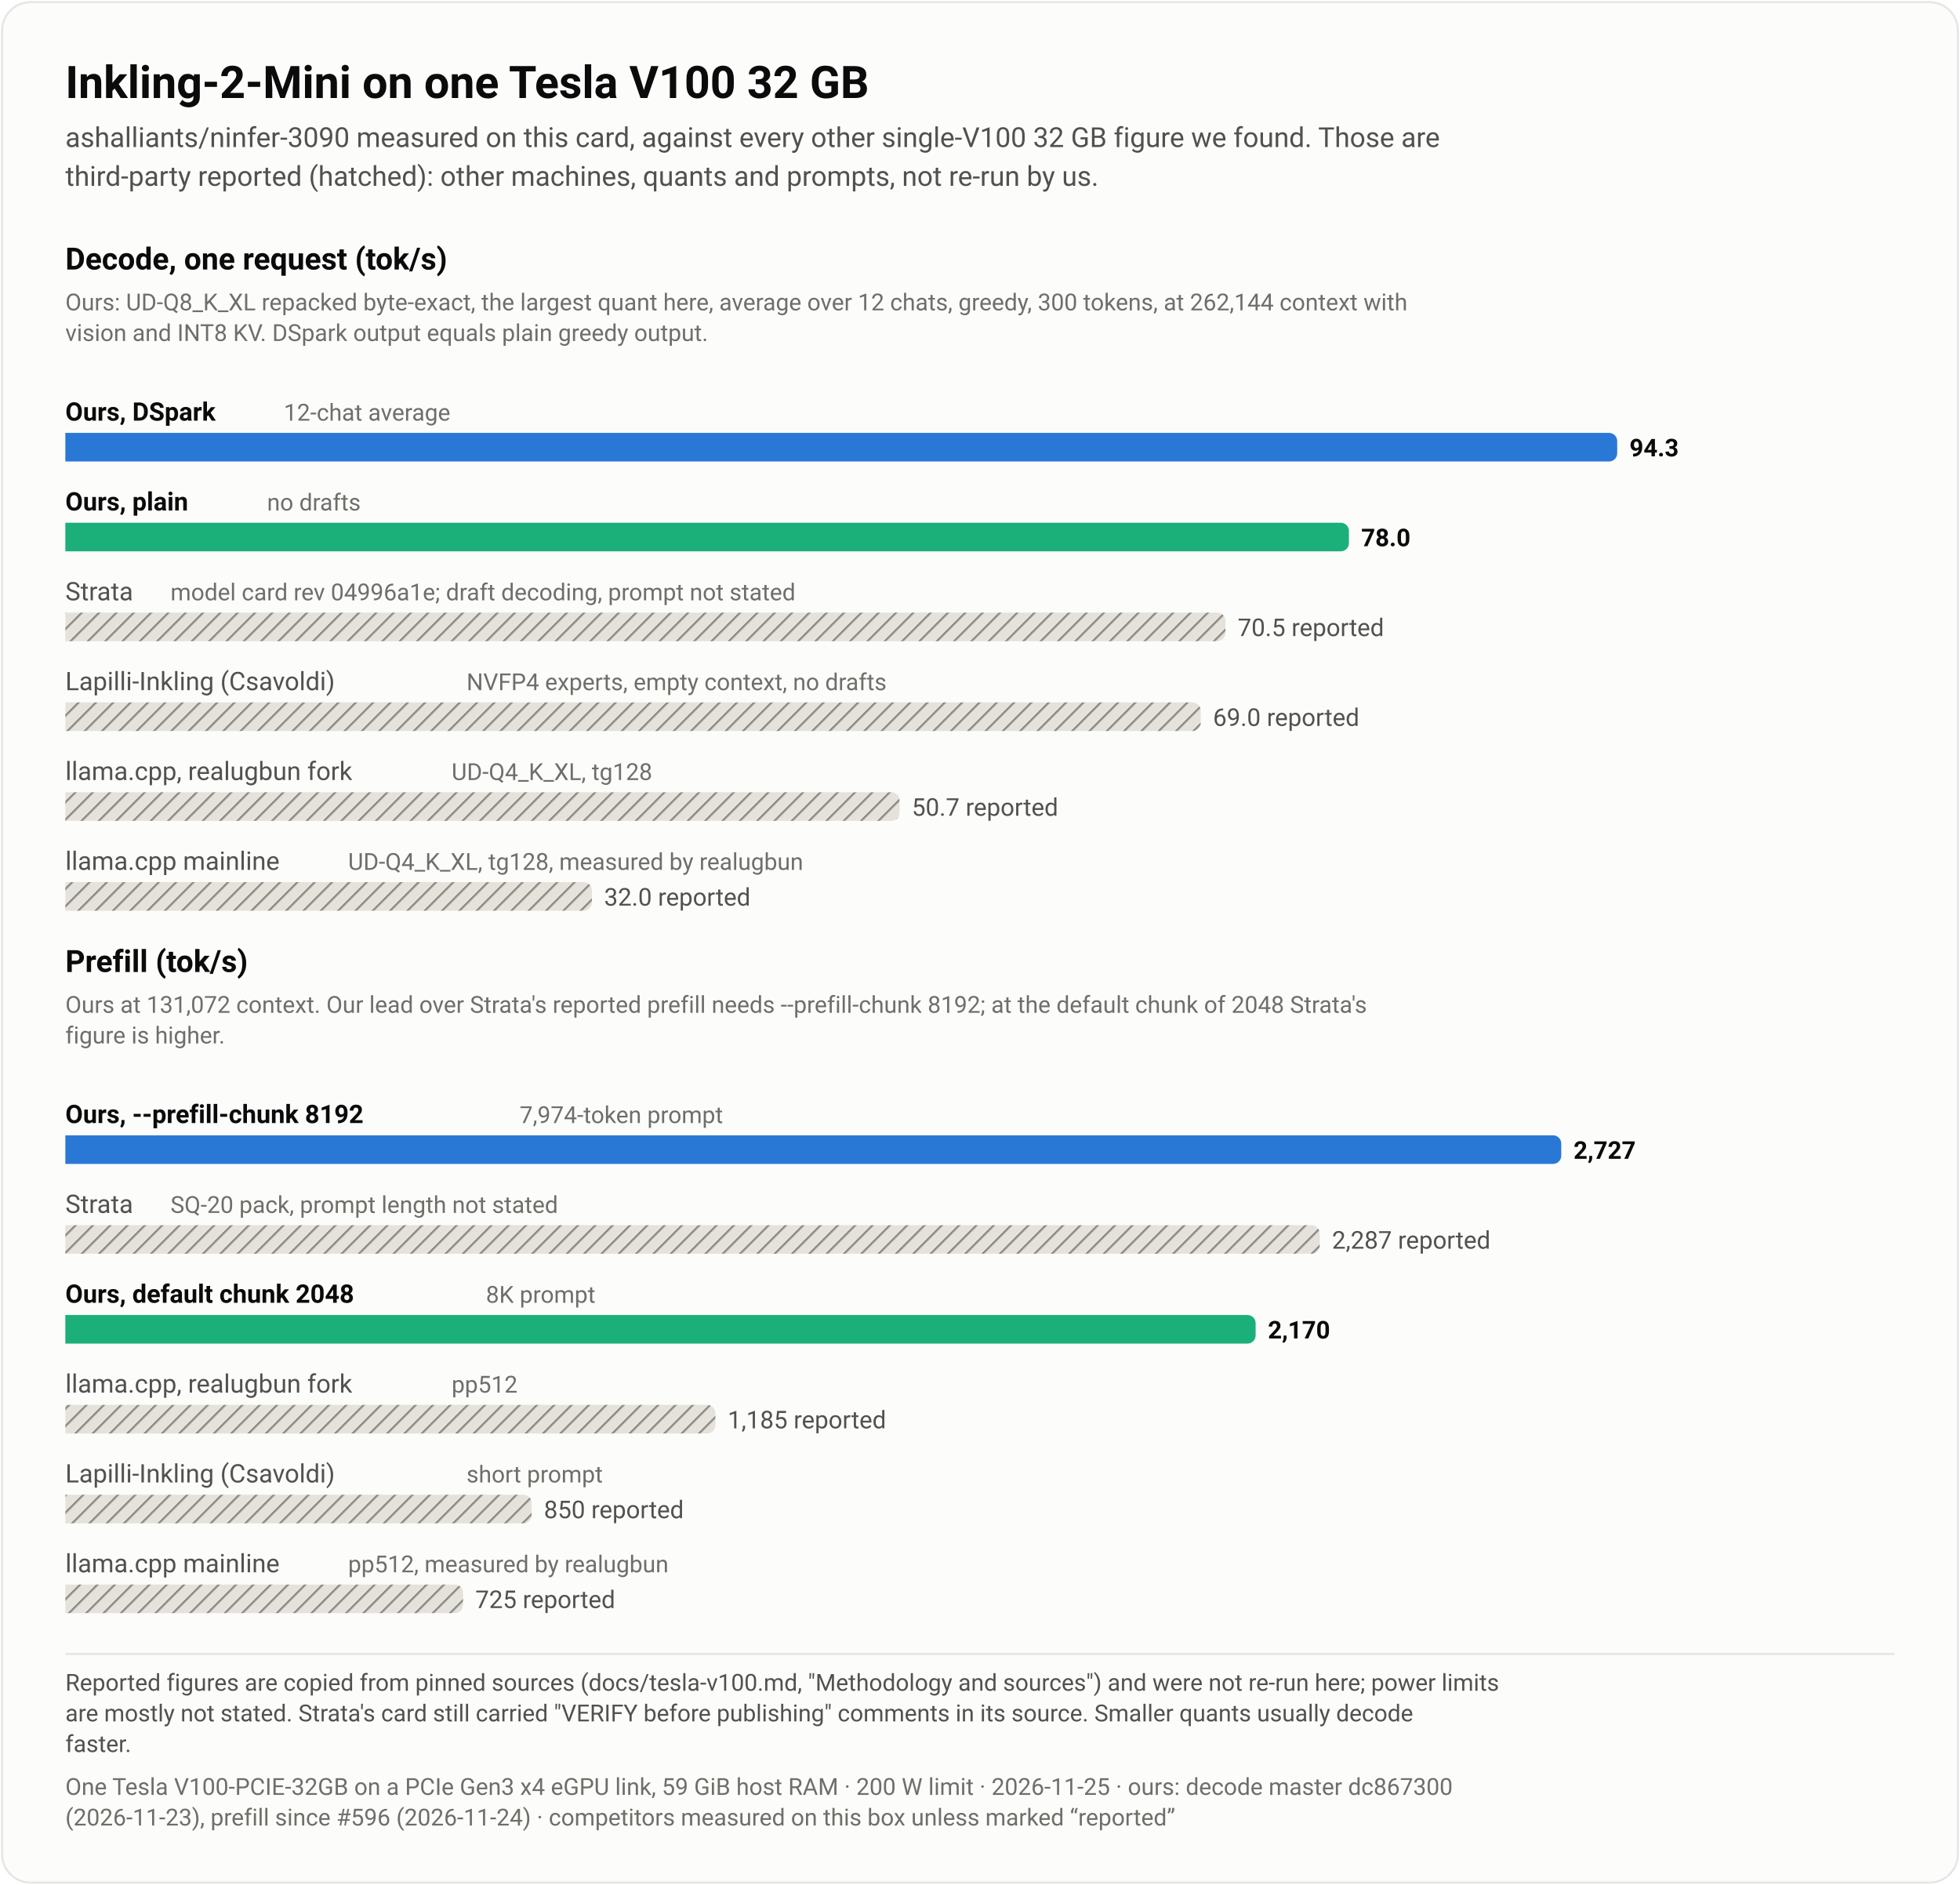
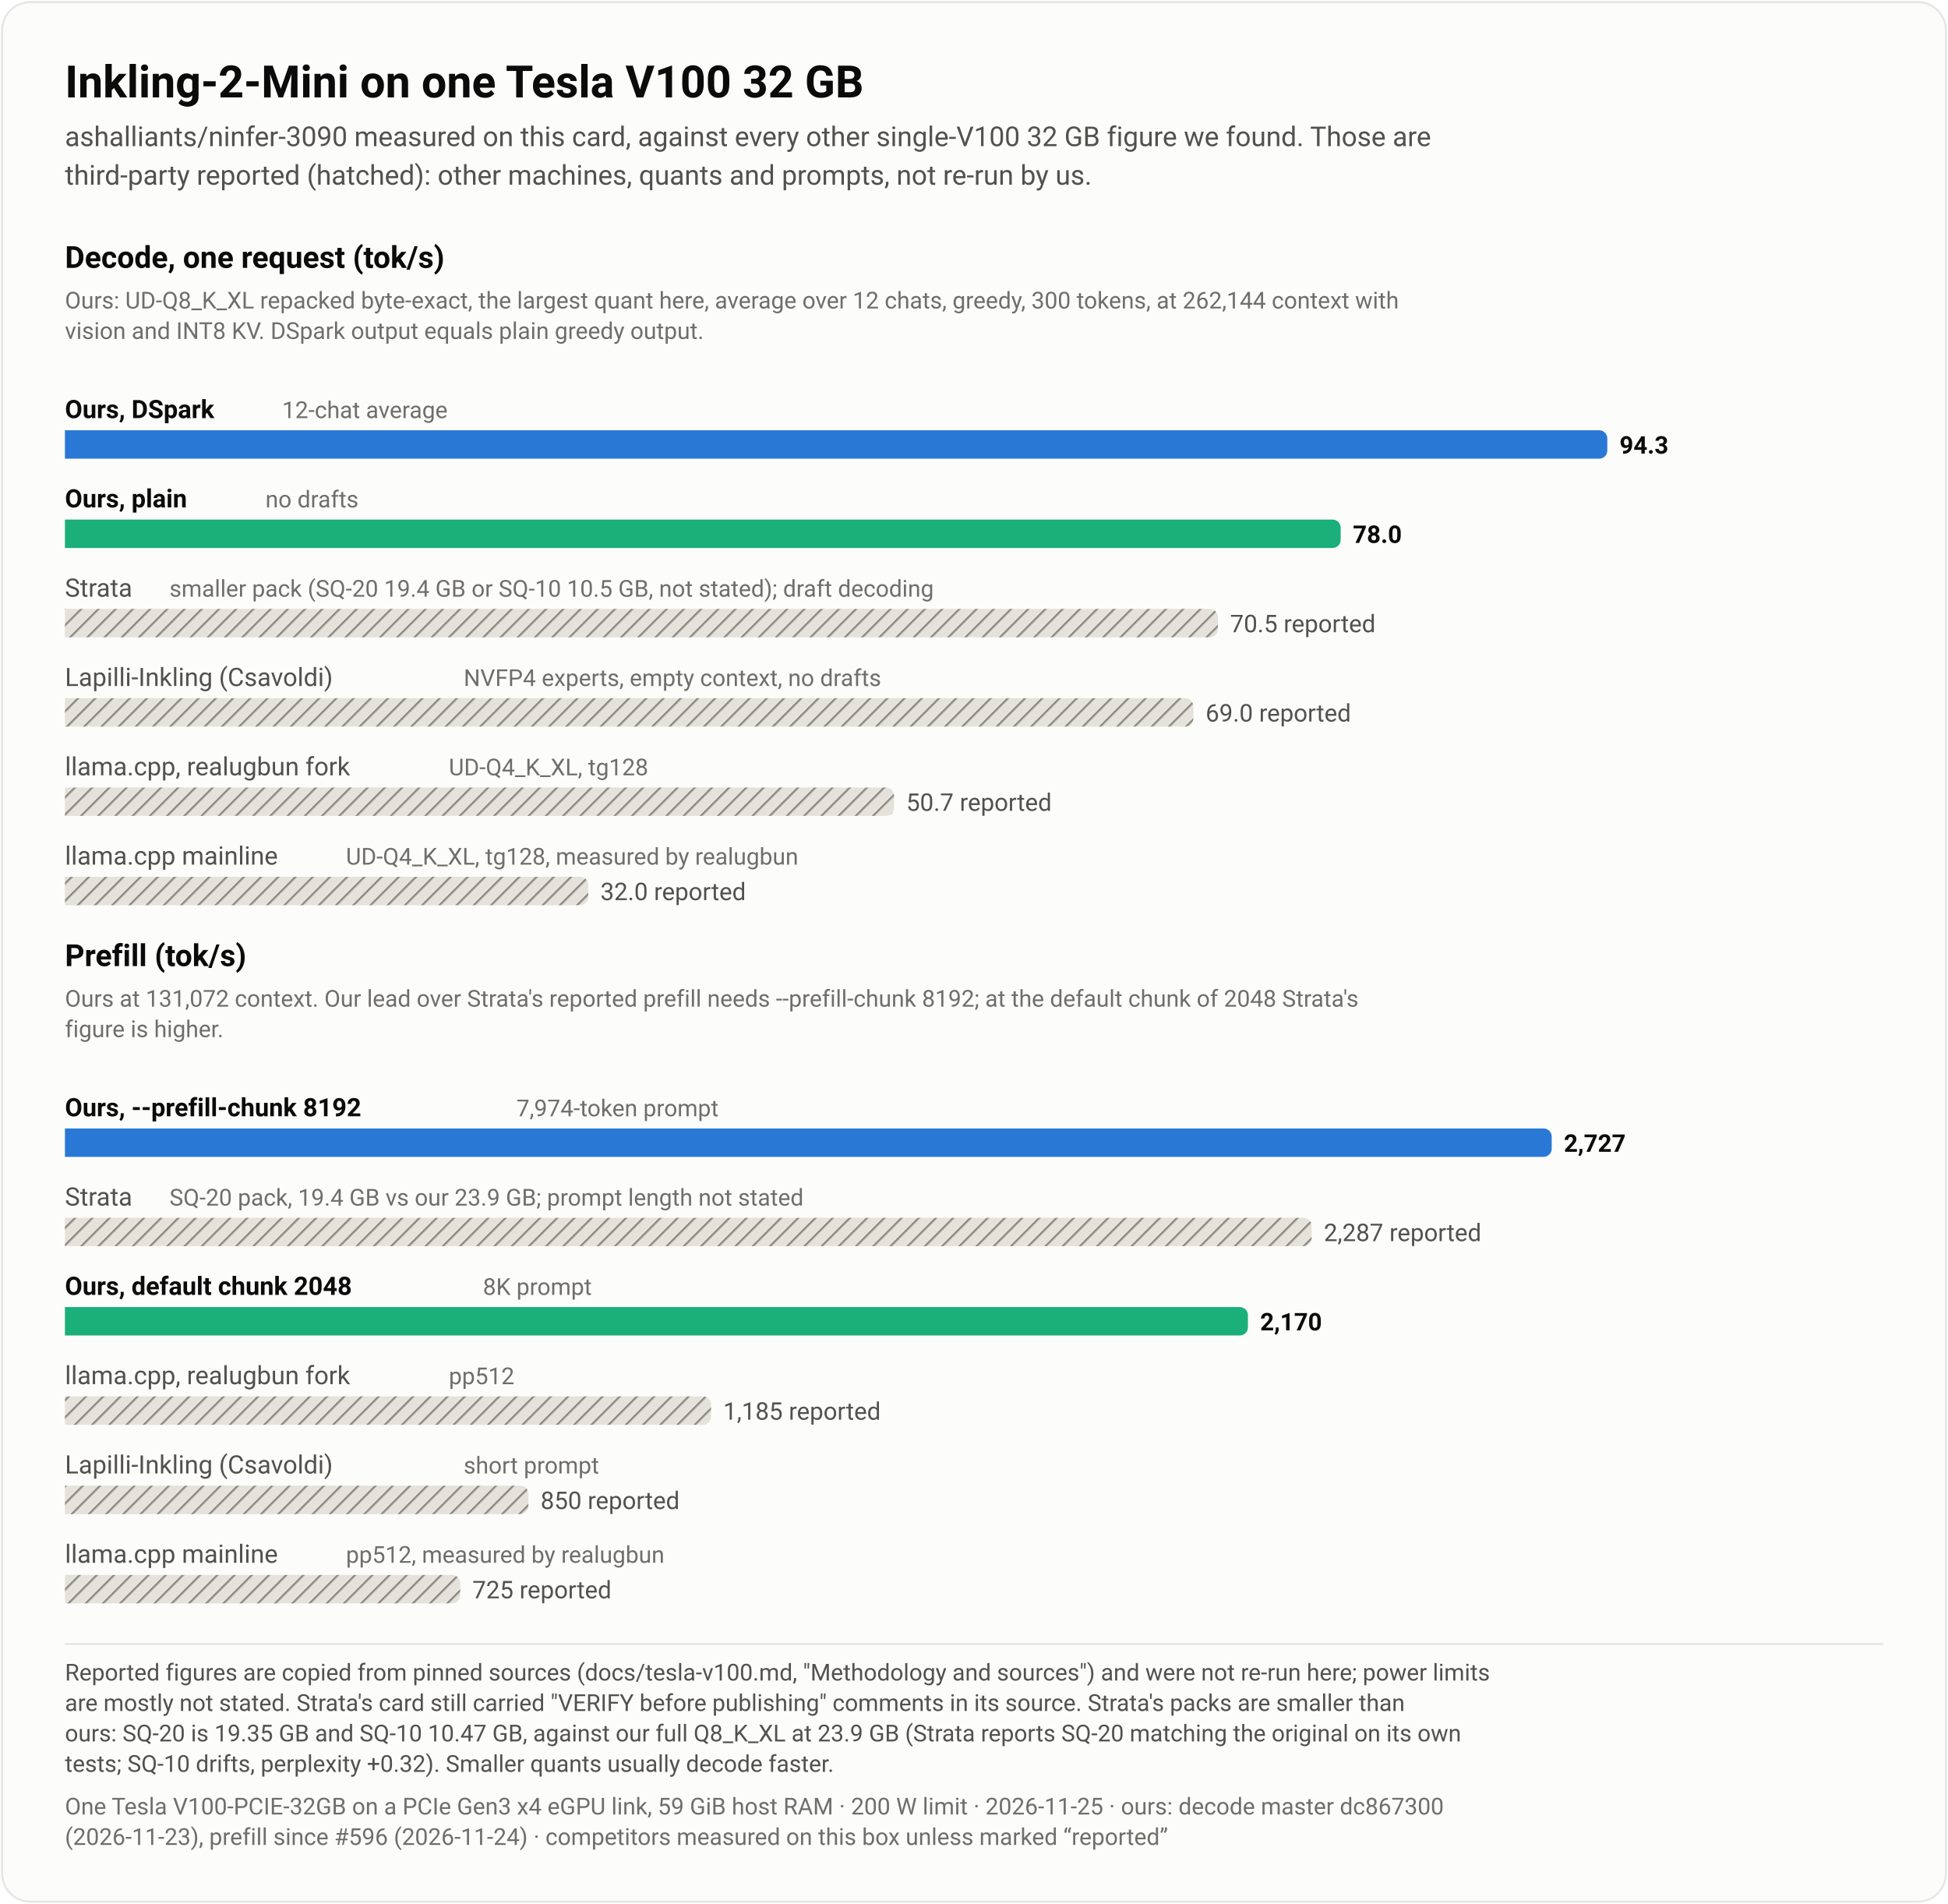
- <svg xmlns="http://www.w3.org/2000/svg" viewBox="0 0 960 923" width="960" height="923" role="img" aria-label="Inkling-2-Mini decode and prefill on one Tesla V100: ashalliants/ninfer-3090 measured, Strata, Lapilli-Inkling and llama.cpp as reported.">
+ <svg xmlns="http://www.w3.org/2000/svg" viewBox="0 0 960 938" width="960" height="938" role="img" aria-label="Inkling-2-Mini decode and prefill on one Tesla V100: ashalliants/ninfer-3090 measured, Strata, Lapilli-Inkling and llama.cpp as reported.">
  <style>
    .surface { fill: #fcfcfb; stroke: rgba(11,11,11,0.10); }
    .t1 { fill: #0b0b0b; } .t2 { fill: #52514e; } .t3 { fill: #6f6e69; }
    .grid { stroke: #e6e5df; } .base { stroke: #c3c2b7; } .ref { stroke: #52514e; stroke-dasharray: 4 3; }
    .ours { fill: #2a78d6; } .alt { fill: #1baf7a; } .same { fill: #eb6834; } .prev { fill: #b5b3aa; }
    .rep { fill: url(#hatch-v100-inkling2-mini); } .hatchbg { fill: #e4e2da; } .hatchln { stroke: #8f8d86; }
    .win { fill: #1d5fb0; } .loss { fill: #b8471d; }
    text { font-family: system-ui, -apple-system, "Segoe UI", Roboto, "Helvetica Neue", Arial, sans-serif; }
    @media (prefers-color-scheme: dark) {
      .surface { fill: #1a1a19; stroke: rgba(255,255,255,0.12); }
      .t1 { fill: #f4f3ef; } .t2 { fill: #c3c2b7; } .t3 { fill: #a3a29b; }
      .grid { stroke: #2e2e2b; } .base { stroke: #4a4a46; } .ref { stroke: #c3c2b7; }
      .ours { fill: #3987e5; } .alt { fill: #199e70; } .same { fill: #d95926; } .prev { fill: #6f6e69; }
      .hatchbg { fill: #3a3935; } .hatchln { stroke: #8f8d86; }
      .win { fill: #79b0f0; } .loss { fill: #f08a5d; }
    }
  </style>
  <defs>
    <pattern id="hatch-v100-inkling2-mini" width="6" height="6" patternUnits="userSpaceOnUse" patternTransform="rotate(45)">
      <rect width="6" height="6" class="hatchbg" />
      <line x1="0" y1="0" x2="0" y2="6" class="hatchln" stroke-width="2" />
    </pattern>
  </defs>
-   <rect x="1" y="1" width="958" height="921" rx="14" class="surface" stroke-width="1" />
+   <rect x="1" y="1" width="958" height="936" rx="14" class="surface" stroke-width="1" />
  <text x="32.0" y="48.0" class="t1" font-size="22" font-weight="700" text-anchor="start">Inkling-2-Mini on one Tesla V100 32 GB</text>
  <text x="32.0" y="72.0" class="t2" font-size="13.5" font-weight="400" text-anchor="start">ashalliants/ninfer-3090 measured on this card, against every other single-V100 32 GB figure we found. Those are</text>
  <text x="32.0" y="91.0" class="t2" font-size="13.5" font-weight="400" text-anchor="start">third-party reported (hatched): other machines, quants and prompts, not re-run by us.</text>
  <text x="32.0" y="132.0" class="t1" font-size="15" font-weight="600" text-anchor="start">Decode, one request (tok/s)</text>
  <text x="32.0" y="152.0" class="t3" font-size="11.5" font-weight="400" text-anchor="start">Ours: UD-Q8_K_XL repacked byte-exact, the largest quant here, average over 12 chats, greedy, 300 tokens, at 262,144 context with</text>
  <text x="32.0" y="167.0" class="t3" font-size="11.5" font-weight="400" text-anchor="start">vision and INT8 KV. DSpark output equals plain greedy output.</text>
  <text x="32.0" y="206.0" class="t1" font-size="12.5" font-weight="600" text-anchor="start">Ours, DSpark</text>
  <text x="139.0" y="206.0" class="t3" font-size="11.5" font-weight="400" text-anchor="start">12-chat average</text>
  <path class="ours" d="M32.0,212.0 h756.1 a4,4 0 0 1 4,4 v6.0 a4,4 0 0 1 -4,4 h-756.1 z" />
  <text x="798.1" y="223.5" class="t1" font-size="12" font-weight="600" text-anchor="start">94.3</text>
  <text x="32.0" y="250.0" class="t1" font-size="12.5" font-weight="600" text-anchor="start">Ours, plain</text>
  <text x="130.8" y="250.0" class="t3" font-size="11.5" font-weight="400" text-anchor="start">no drafts</text>
  <path class="alt" d="M32.0,256.0 h624.7 a4,4 0 0 1 4,4 v6.0 a4,4 0 0 1 -4,4 h-624.7 z" />
  <text x="666.7" y="267.5" class="t1" font-size="12" font-weight="600" text-anchor="start">78.0</text>
  <text x="32.0" y="294.0" class="t2" font-size="12.5" font-weight="400" text-anchor="start">Strata</text>
-   <text x="83.5" y="294.0" class="t3" font-size="11.5" font-weight="400" text-anchor="start">model card rev 04996a1e; draft decoding, prompt not stated</text>
+   <text x="83.5" y="294.0" class="t3" font-size="11.5" font-weight="400" text-anchor="start">smaller pack (SQ-20 19.4 GB or SQ-10 10.5 GB, not stated); draft decoding</text>
  <path class="rep" d="M32.0,300.0 h564.2 a4,4 0 0 1 4,4 v6.0 a4,4 0 0 1 -4,4 h-564.2 z" />
  <text x="606.2" y="311.5" class="t2" font-size="12" font-weight="400" text-anchor="start">70.5 reported</text>
  <text x="32.0" y="338.0" class="t2" font-size="12.5" font-weight="400" text-anchor="start">Lapilli-Inkling (Csavoldi)</text>
  <text x="228.5" y="338.0" class="t3" font-size="11.5" font-weight="400" text-anchor="start">NVFP4 experts, empty context, no drafts</text>
  <path class="rep" d="M32.0,344.0 h552.1 a4,4 0 0 1 4,4 v6.0 a4,4 0 0 1 -4,4 h-552.1 z" />
  <text x="594.1" y="355.5" class="t2" font-size="12" font-weight="400" text-anchor="start">69.0 reported</text>
  <text x="32.0" y="382.0" class="t2" font-size="12.5" font-weight="400" text-anchor="start">llama.cpp, realugbun fork</text>
  <text x="221.2" y="382.0" class="t3" font-size="11.5" font-weight="400" text-anchor="start">UD-Q4_K_XL, tg128</text>
  <path class="rep" d="M32.0,388.0 h404.6 a4,4 0 0 1 4,4 v6.0 a4,4 0 0 1 -4,4 h-404.6 z" />
  <text x="446.6" y="399.5" class="t2" font-size="12" font-weight="400" text-anchor="start">50.7 reported</text>
  <text x="32.0" y="426.0" class="t2" font-size="12.5" font-weight="400" text-anchor="start">llama.cpp mainline</text>
  <text x="170.5" y="426.0" class="t3" font-size="11.5" font-weight="400" text-anchor="start">UD-Q4_K_XL, tg128, measured by realugbun</text>
  <path class="rep" d="M32.0,432.0 h253.9 a4,4 0 0 1 4,4 v6.0 a4,4 0 0 1 -4,4 h-253.9 z" />
  <text x="295.9" y="443.5" class="t2" font-size="12" font-weight="400" text-anchor="start">32.0 reported</text>
  <text x="32.0" y="476.0" class="t1" font-size="15" font-weight="600" text-anchor="start">Prefill (tok/s)</text>
  <text x="32.0" y="496.0" class="t3" font-size="11.5" font-weight="400" text-anchor="start">Ours at 131,072 context. Our lead over Strata's reported prefill needs --prefill-chunk 8192; at the default chunk of 2048 Strata's</text>
  <text x="32.0" y="511.0" class="t3" font-size="11.5" font-weight="400" text-anchor="start">figure is higher.</text>
  <text x="32.0" y="550.0" class="t1" font-size="12.5" font-weight="600" text-anchor="start">Ours, --prefill-chunk 8192</text>
  <text x="254.5" y="550.0" class="t3" font-size="11.5" font-weight="400" text-anchor="start">7,974-token prompt</text>
  <path class="ours" d="M32.0,556.0 h728.7 a4,4 0 0 1 4,4 v6.0 a4,4 0 0 1 -4,4 h-728.7 z" />
  <text x="770.7" y="567.5" class="t1" font-size="12" font-weight="600" text-anchor="start">2,727</text>
  <text x="32.0" y="594.0" class="t2" font-size="12.5" font-weight="400" text-anchor="start">Strata</text>
-   <text x="83.5" y="594.0" class="t3" font-size="11.5" font-weight="400" text-anchor="start">SQ-20 pack, prompt length not stated</text>
+   <text x="83.5" y="594.0" class="t3" font-size="11.5" font-weight="400" text-anchor="start">SQ-20 pack, 19.4 GB vs our 23.9 GB; prompt length not stated</text>
  <path class="rep" d="M32.0,600.0 h610.4 a4,4 0 0 1 4,4 v6.0 a4,4 0 0 1 -4,4 h-610.4 z" />
  <text x="652.4" y="611.5" class="t2" font-size="12" font-weight="400" text-anchor="start">2,287 reported</text>
  <text x="32.0" y="638.0" class="t1" font-size="12.5" font-weight="600" text-anchor="start">Ours, default chunk 2048</text>
  <text x="238.0" y="638.0" class="t3" font-size="11.5" font-weight="400" text-anchor="start">8K prompt</text>
  <path class="alt" d="M32.0,644.0 h579.0 a4,4 0 0 1 4,4 v6.0 a4,4 0 0 1 -4,4 h-579.0 z" />
  <text x="621.0" y="655.5" class="t1" font-size="12" font-weight="600" text-anchor="start">2,170</text>
  <text x="32.0" y="682.0" class="t2" font-size="12.5" font-weight="400" text-anchor="start">llama.cpp, realugbun fork</text>
  <text x="221.2" y="682.0" class="t3" font-size="11.5" font-weight="400" text-anchor="start">pp512</text>
  <path class="rep" d="M32.0,688.0 h314.4 a4,4 0 0 1 4,4 v6.0 a4,4 0 0 1 -4,4 h-314.4 z" />
  <text x="356.4" y="699.5" class="t2" font-size="12" font-weight="400" text-anchor="start">1,185 reported</text>
  <text x="32.0" y="726.0" class="t2" font-size="12.5" font-weight="400" text-anchor="start">Lapilli-Inkling (Csavoldi)</text>
  <text x="228.5" y="726.0" class="t3" font-size="11.5" font-weight="400" text-anchor="start">short prompt</text>
  <path class="rep" d="M32.0,732.0 h224.4 a4,4 0 0 1 4,4 v6.0 a4,4 0 0 1 -4,4 h-224.4 z" />
  <text x="266.4" y="743.5" class="t2" font-size="12" font-weight="400" text-anchor="start">850 reported</text>
  <text x="32.0" y="770.0" class="t2" font-size="12.5" font-weight="400" text-anchor="start">llama.cpp mainline</text>
  <text x="170.5" y="770.0" class="t3" font-size="11.5" font-weight="400" text-anchor="start">pp512, measured by realugbun</text>
  <path class="rep" d="M32.0,776.0 h190.8 a4,4 0 0 1 4,4 v6.0 a4,4 0 0 1 -4,4 h-190.8 z" />
  <text x="232.8" y="787.5" class="t2" font-size="12" font-weight="400" text-anchor="start">725 reported</text>
  <line x1="32" y1="810.0" x2="928" y2="810.0" class="grid" stroke-width="1" />
  <text x="32.0" y="828.0" class="t2" font-size="11.5" font-weight="400" text-anchor="start">Reported figures are copied from pinned sources (docs/tesla-v100.md, "Methodology and sources") and were not re-run here; power limits</text>
-   <text x="32.0" y="843.0" class="t2" font-size="11.5" font-weight="400" text-anchor="start">are mostly not stated. Strata's card still carried "VERIFY before publishing" comments in its source. Smaller quants usually decode</text>
-   <text x="32.0" y="858.0" class="t2" font-size="11.5" font-weight="400" text-anchor="start">faster.</text>
-   <text x="32.0" y="879.0" class="t3" font-size="11.5" font-weight="400" text-anchor="start">One Tesla V100-PCIE-32GB on a PCIe Gen3 x4 eGPU link, 59 GiB host RAM · 200 W limit · 2026-11-25 · ours: decode master dc867300</text>
-   <text x="32.0" y="894.0" class="t3" font-size="11.5" font-weight="400" text-anchor="start">(2026-11-23), prefill since #596 (2026-11-24) · competitors measured on this box unless marked “reported”</text>
+   <text x="32.0" y="843.0" class="t2" font-size="11.5" font-weight="400" text-anchor="start">are mostly not stated. Strata's card still carried "VERIFY before publishing" comments in its source. Strata's packs are smaller than</text>
+   <text x="32.0" y="858.0" class="t2" font-size="11.5" font-weight="400" text-anchor="start">ours: SQ-20 is 19.35 GB and SQ-10 10.47 GB, against our full Q8_K_XL at 23.9 GB (Strata reports SQ-20 matching the original on its own</text>
+   <text x="32.0" y="873.0" class="t2" font-size="11.5" font-weight="400" text-anchor="start">tests; SQ-10 drifts, perplexity +0.32). Smaller quants usually decode faster.</text>
+   <text x="32.0" y="894.0" class="t3" font-size="11.5" font-weight="400" text-anchor="start">One Tesla V100-PCIE-32GB on a PCIe Gen3 x4 eGPU link, 59 GiB host RAM · 200 W limit · 2026-11-25 · ours: decode master dc867300</text>
+   <text x="32.0" y="909.0" class="t3" font-size="11.5" font-weight="400" text-anchor="start">(2026-11-23), prefill since #596 (2026-11-24) · competitors measured on this box unless marked “reported”</text>
</svg>
